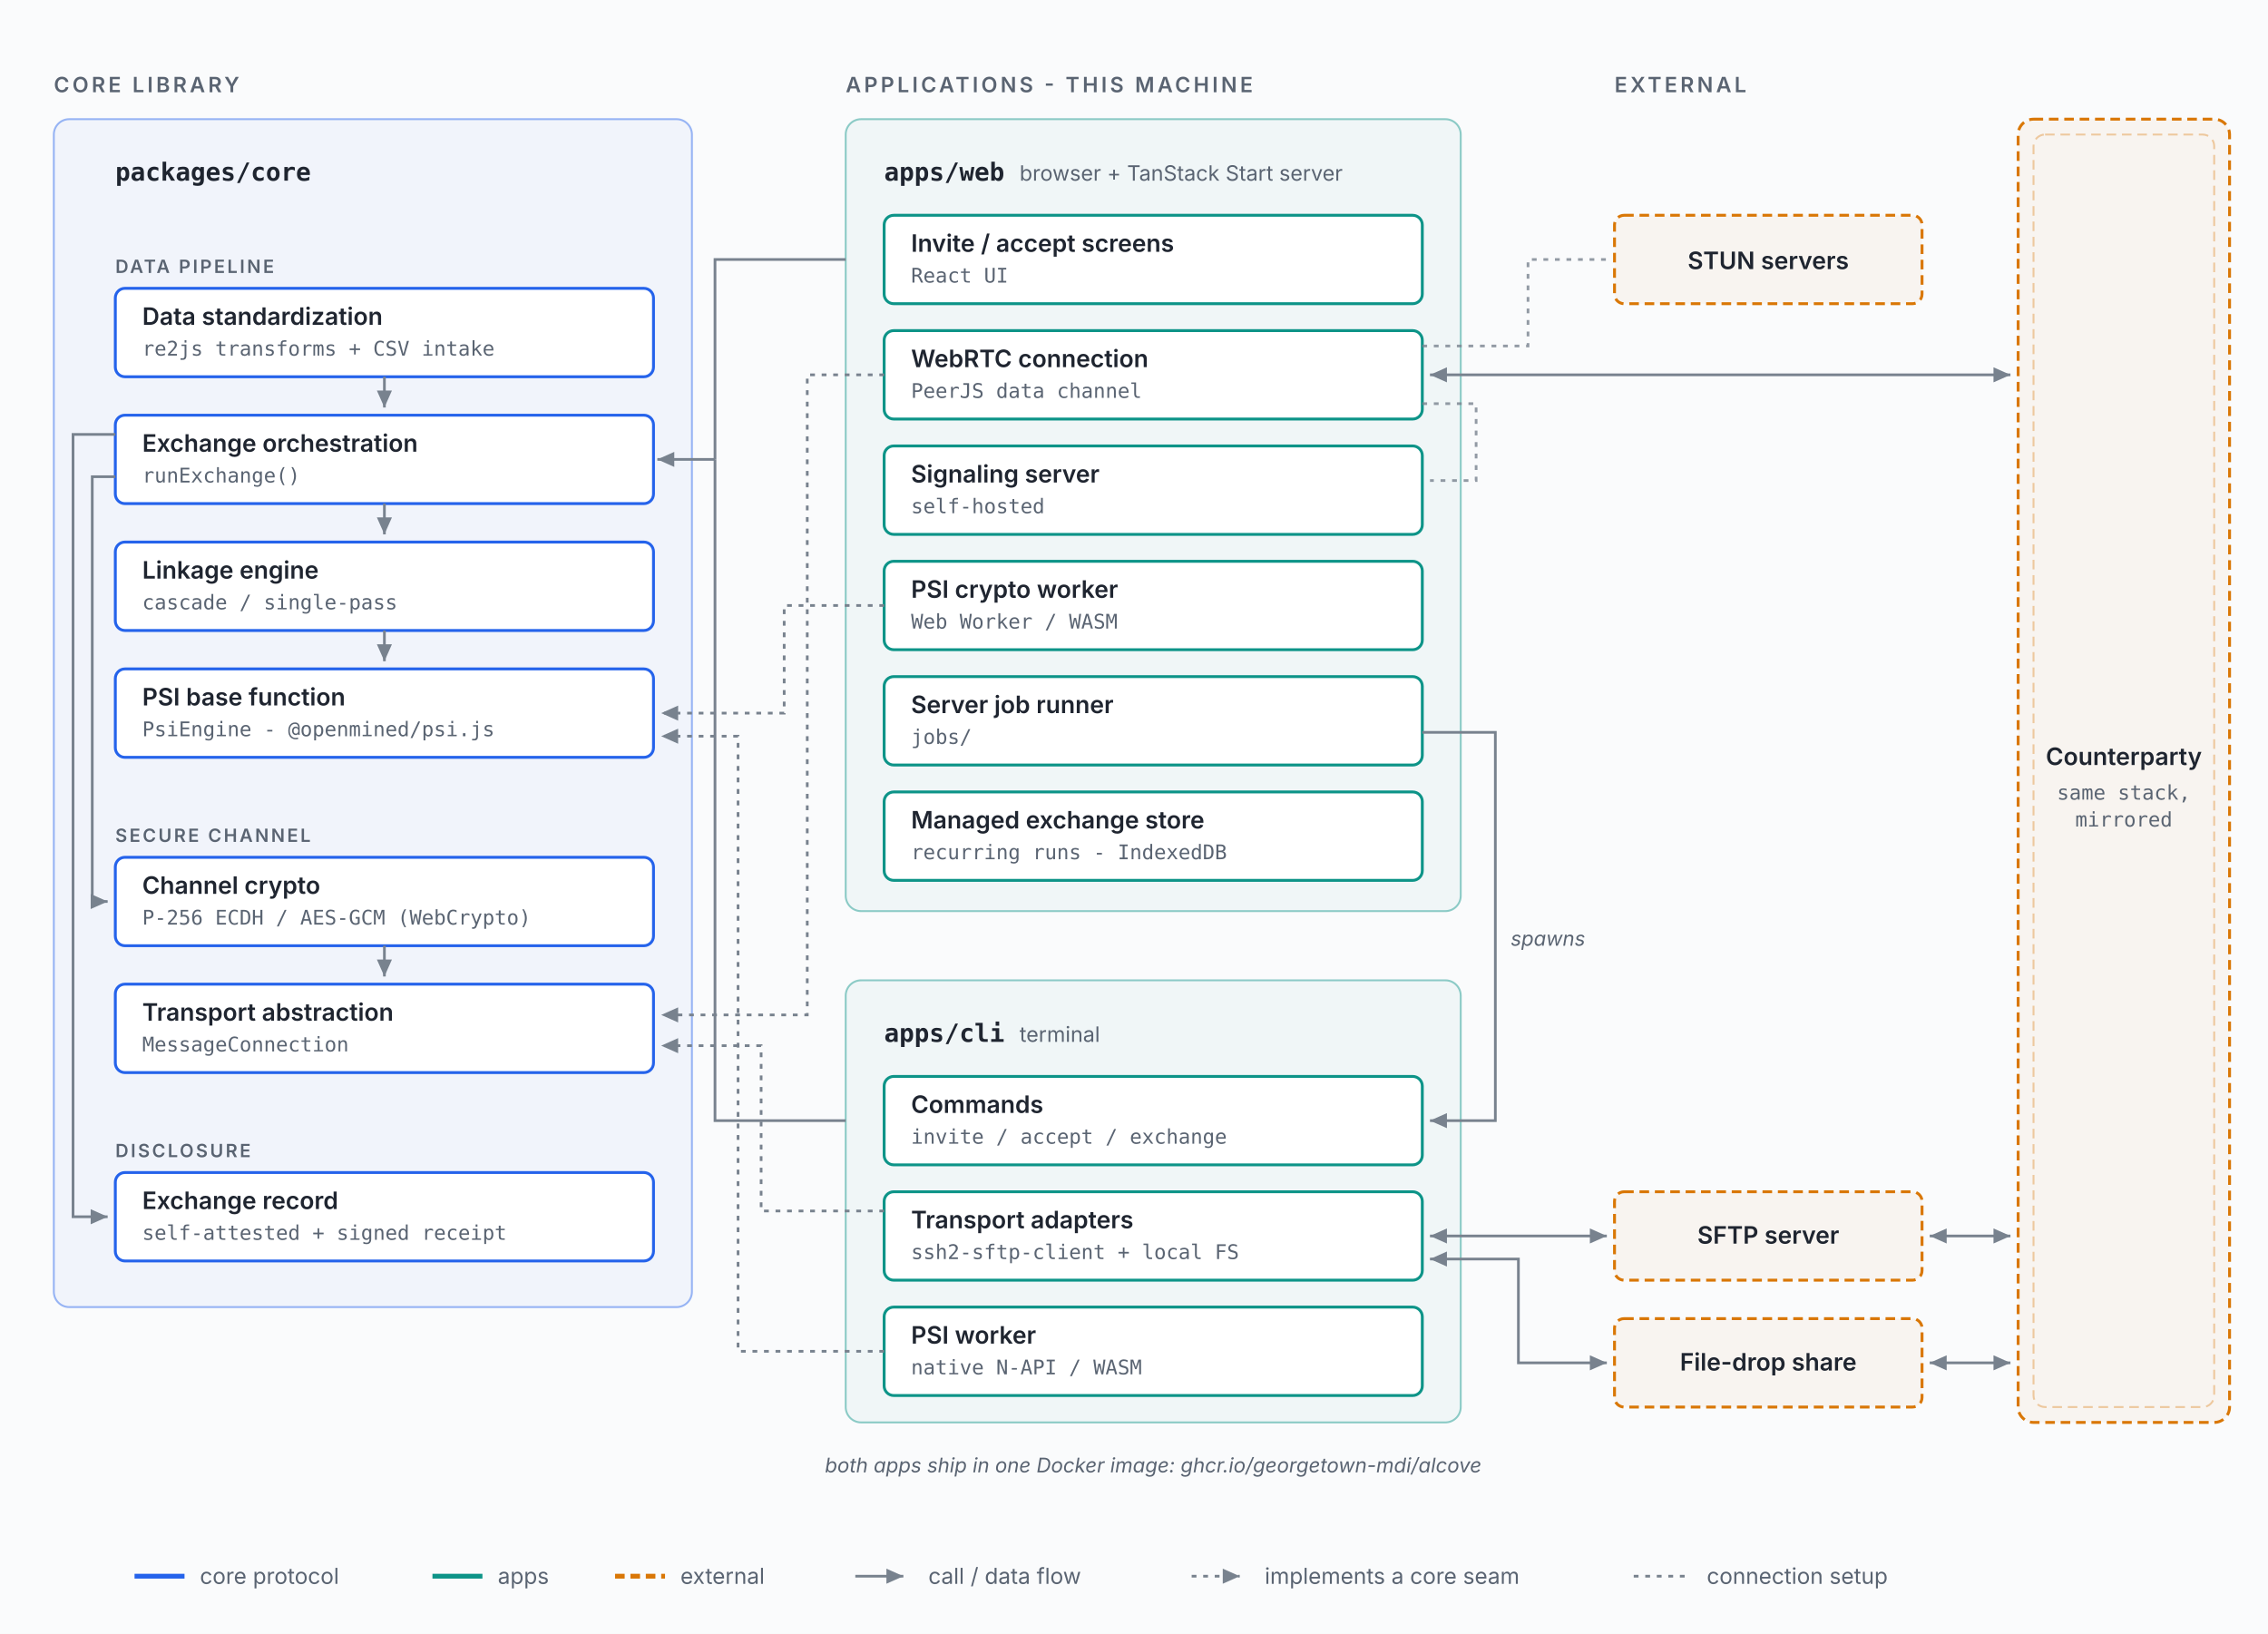
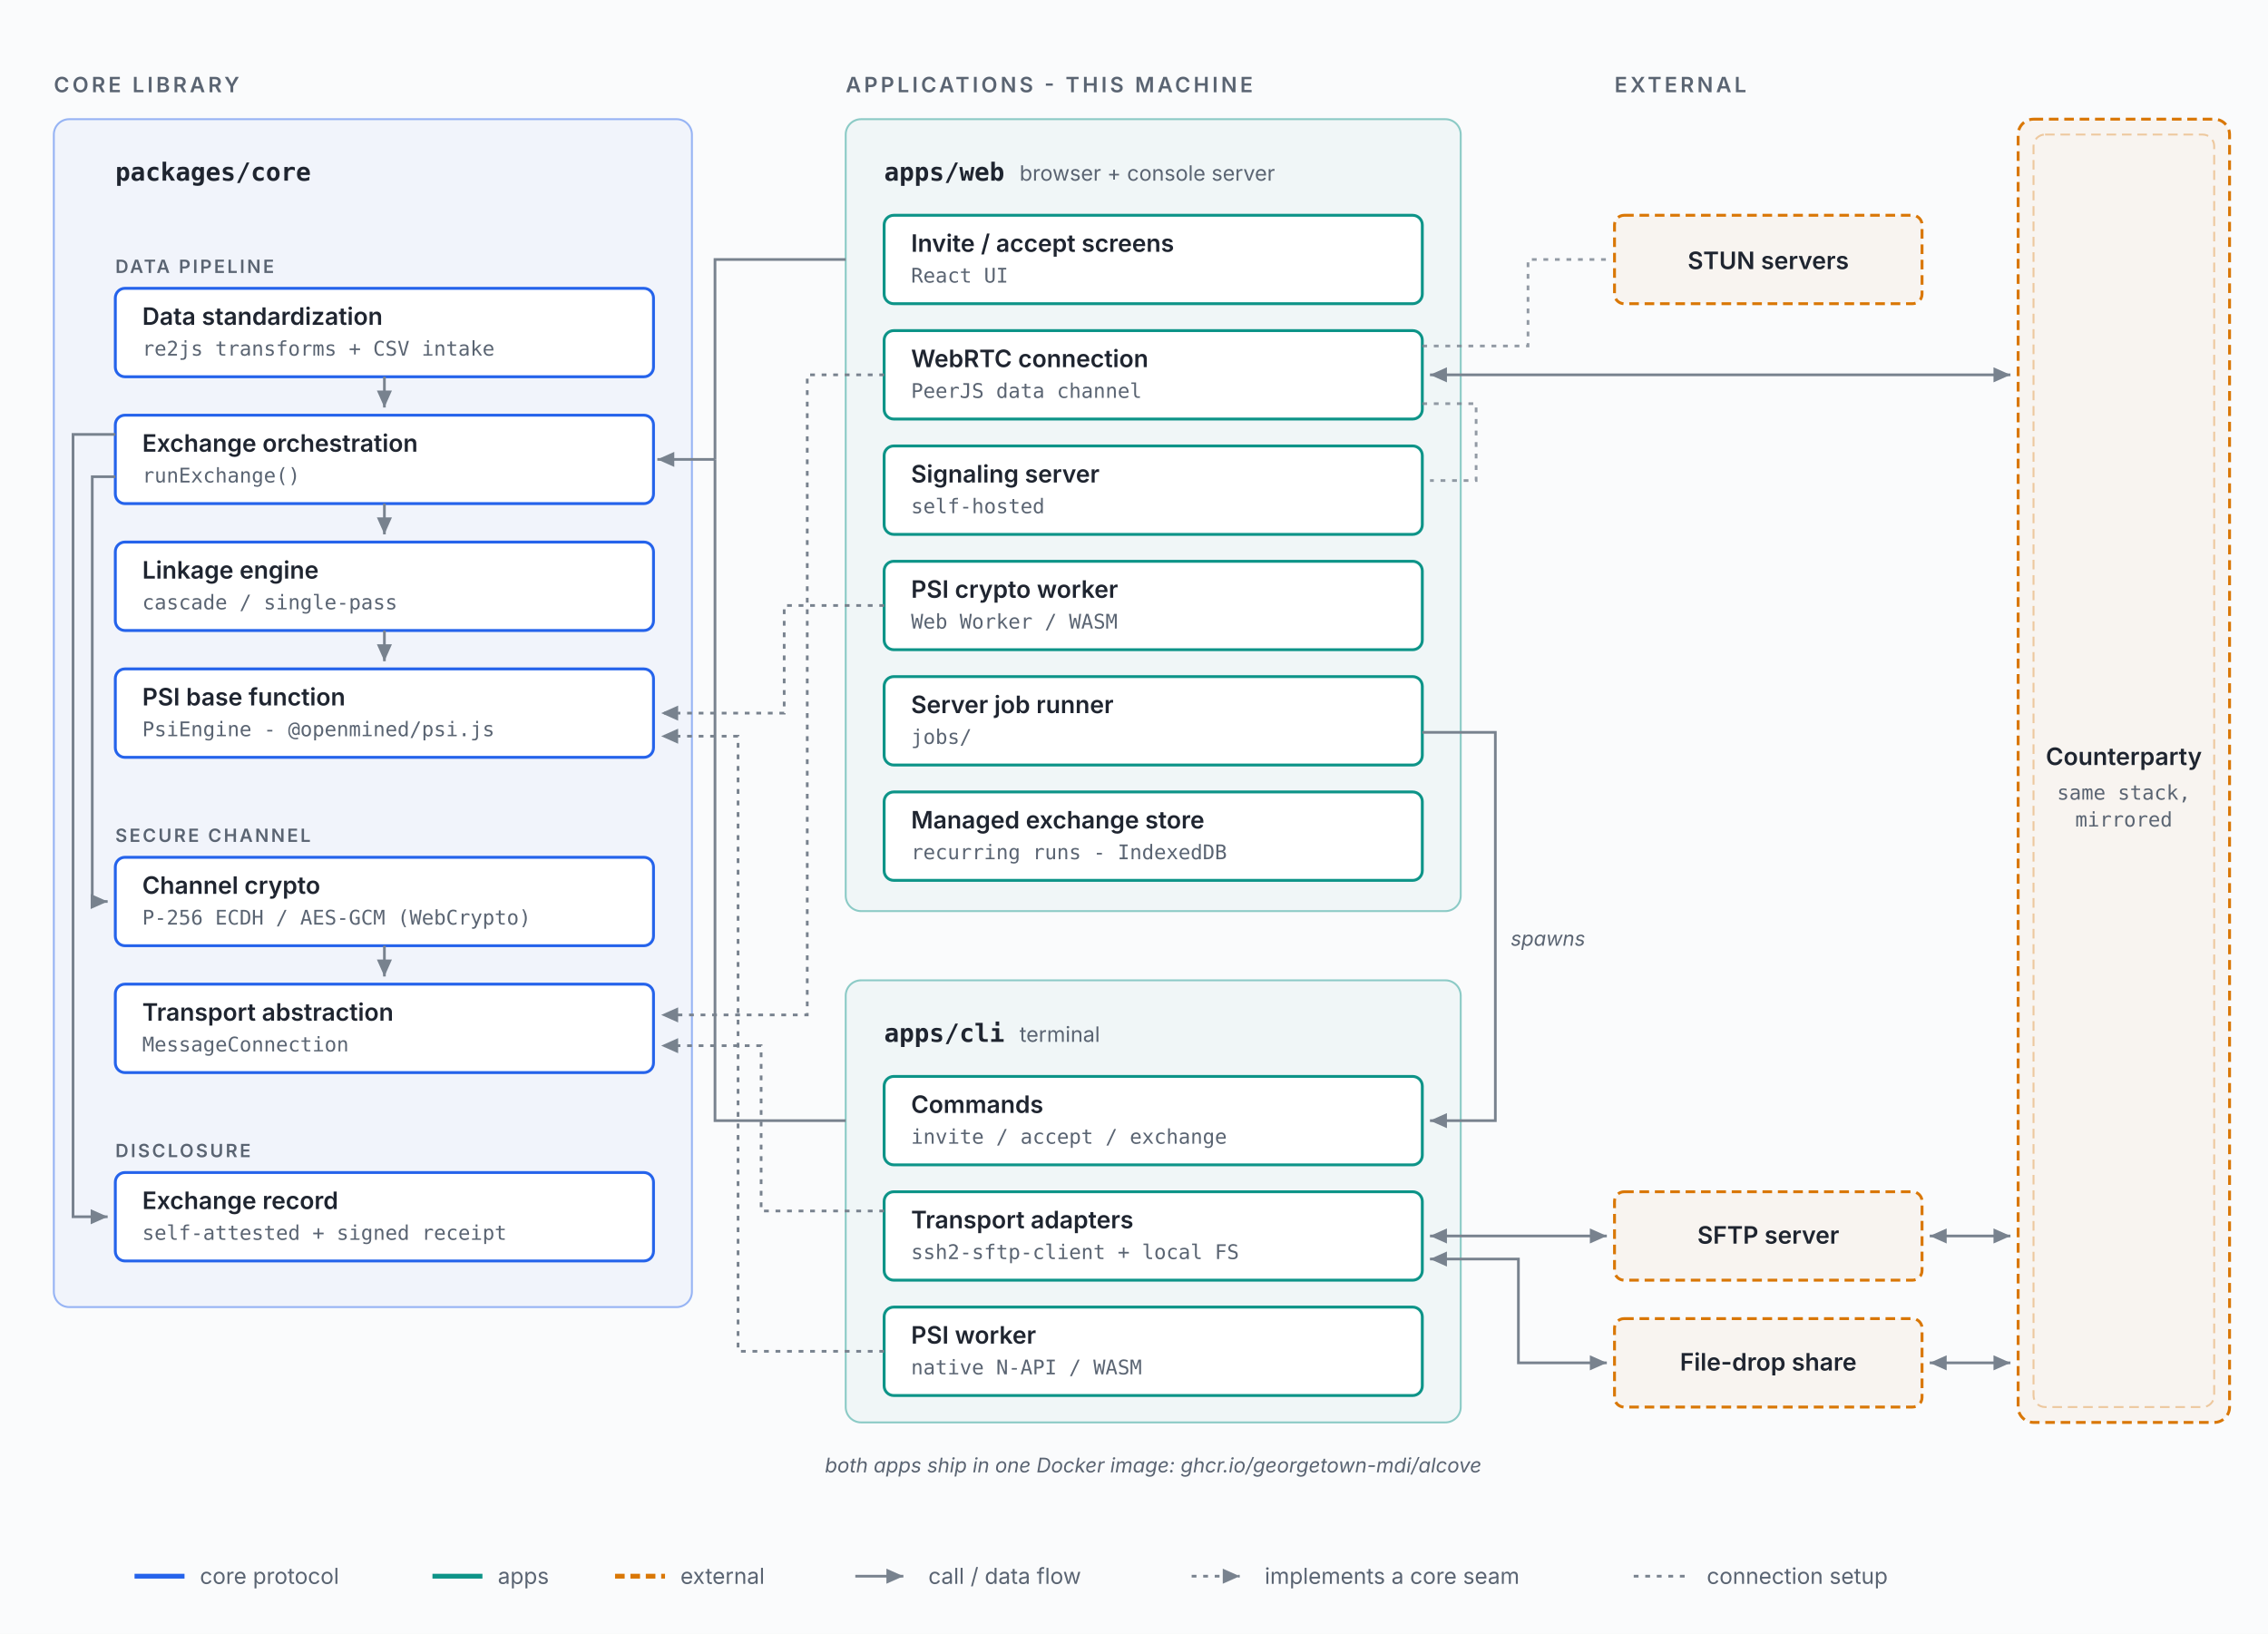
<svg xmlns="http://www.w3.org/2000/svg" viewBox="0 0 1180 850" role="img" aria-label="Alcove component diagram: core library, applications, and external systems">
  <style>
    text { font-family: -apple-system, "Segoe UI", ui-sans-serif, system-ui, sans-serif; }
    .lane-label { font-size: 11px; font-weight: 600; letter-spacing: 0.14em; fill: #5a6472; }
    .sec-label { font-size: 9.5px; font-weight: 600; letter-spacing: 0.12em; fill: #5a6472; }
    .b-title { font-family: ui-monospace, "SF Mono", Consolas, monospace; font-size: 13px; font-weight: 600; fill: #1f2530; }
    .b-sub { font-family: -apple-system, "Segoe UI", ui-sans-serif, system-ui, sans-serif; font-size: 11px; font-weight: 400; fill: #5a6472; }
    .n-title { font-size: 12.5px; font-weight: 600; fill: #1f2530; }
    .n-sub { font-family: ui-monospace, "SF Mono", Consolas, monospace; font-size: 10.5px; fill: #5a6472; }
    .e-label { font-size: 10.5px; font-style: italic; fill: #5a6472; }
    .l-text { font-size: 11.5px; fill: #5a6472; }
    .box { fill: none; stroke-width: 1; }
    .b-core { fill: rgba(37, 99, 235, 0.04); stroke: #2563eb; stroke-opacity: 0.45; }
    .b-app { fill: rgba(13, 148, 136, 0.04); stroke: #0d9488; stroke-opacity: 0.45; }
    .node { fill: #ffffff; }
    .n-core { stroke: #2563eb; stroke-width: 1.5; }
    .n-app { stroke: #0d9488; stroke-width: 1.5; }
    .n-ext { stroke: #d97706; stroke-width: 1.5; stroke-dasharray: 5 3; fill: rgba(217, 119, 6, 0.05); }
    .edge { stroke: #78828e; stroke-width: 1.4; fill: none; }
    .dotted { stroke-dasharray: 2.5 3.5; }
    .setup { stroke-dasharray: 2.5 3.5; stroke-opacity: 0.8; }
    .mk { fill: #78828e; }
    .cp-echo { fill: none; stroke: #d97706; stroke-opacity: 0.35; stroke-dasharray: 5 3; }
    .chip { stroke-width: 2.5; fill: none; }
  </style>
  <defs>
    <marker id="arr" viewBox="0 0 10 10" refX="9" refY="5" markerWidth="7" markerHeight="7" orient="auto-start-reverse">
      <path class="mk" d="M 0 1 L 9 5 L 0 9 z" />
    </marker>
  </defs>
  <rect x="0" y="0" width="1180" height="850" fill="#fafbfc" />
  <text class="lane-label" x="28" y="48">CORE LIBRARY</text>
  <text class="lane-label" x="440" y="48">APPLICATIONS - THIS MACHINE</text>
  <text class="lane-label" x="840" y="48">EXTERNAL</text>
  <rect class="box b-core" x="28" y="62" width="332" height="618" rx="8" />
  <text class="b-title" x="60" y="94">packages/core</text>
  <text class="sec-label" x="60" y="142">DATA PIPELINE</text>
  <rect class="node n-core" x="60" y="150" width="280" height="46" rx="5" />
  <text class="n-title" x="74" y="169">Data standardization</text>
  <text class="n-sub" x="74" y="185">re2js transforms + CSV intake</text>
  <rect class="node n-core" x="60" y="216" width="280" height="46" rx="5" />
  <text class="n-title" x="74" y="235">Exchange orchestration</text>
  <text class="n-sub" x="74" y="251">runExchange()</text>
  <rect class="node n-core" x="60" y="282" width="280" height="46" rx="5" />
  <text class="n-title" x="74" y="301">Linkage engine</text>
  <text class="n-sub" x="74" y="317">cascade / single-pass</text>
  <rect class="node n-core" x="60" y="348" width="280" height="46" rx="5" />
  <text class="n-title" x="74" y="367">PSI base function</text>
  <text class="n-sub" x="74" y="383">PsiEngine - @openmined/psi.js</text>
  <text class="sec-label" x="60" y="438">SECURE CHANNEL</text>
  <rect class="node n-core" x="60" y="446" width="280" height="46" rx="5" />
  <text class="n-title" x="74" y="465">Channel crypto</text>
  <text class="n-sub" x="74" y="481">P-256 ECDH / AES-GCM (WebCrypto)</text>
  <rect class="node n-core" x="60" y="512" width="280" height="46" rx="5" />
  <text class="n-title" x="74" y="531">Transport abstraction</text>
  <text class="n-sub" x="74" y="547">MessageConnection</text>
  <text class="sec-label" x="60" y="602">DISCLOSURE</text>
  <rect class="node n-core" x="60" y="610" width="280" height="46" rx="5" />
  <text class="n-title" x="74" y="629">Exchange record</text>
  <text class="n-sub" x="74" y="645">self-attested + signed receipt</text>
  <line class="edge" x1="200" y1="196" x2="200" y2="212" marker-end="url(#arr)" />
  <line class="edge" x1="200" y1="262" x2="200" y2="278" marker-end="url(#arr)" />
  <line class="edge" x1="200" y1="328" x2="200" y2="344" marker-end="url(#arr)" />
  <line class="edge" x1="200" y1="492" x2="200" y2="508" marker-end="url(#arr)" />
  <polyline class="edge" points="60,248 48,248 48,469 56,469" marker-end="url(#arr)" />
  <polyline class="edge" points="60,226 38,226 38,633 56,633" marker-end="url(#arr)" />
  <rect class="box b-app" x="440" y="62" width="320" height="412" rx="8" />
-   <text class="b-title" x="460" y="94">apps/web <tspan class="b-sub">browser + TanStack Start server</tspan>
+   <text class="b-title" x="460" y="94">apps/web <tspan class="b-sub">browser + console server</tspan>
  </text>
  <rect class="node n-app" x="460" y="112" width="280" height="46" rx="5" />
  <text class="n-title" x="474" y="131">Invite / accept screens</text>
  <text class="n-sub" x="474" y="147">React UI</text>
  <rect class="node n-app" x="460" y="172" width="280" height="46" rx="5" />
  <text class="n-title" x="474" y="191">WebRTC connection</text>
  <text class="n-sub" x="474" y="207">PeerJS data channel</text>
  <rect class="node n-app" x="460" y="232" width="280" height="46" rx="5" />
  <text class="n-title" x="474" y="251">Signaling server</text>
  <text class="n-sub" x="474" y="267">self-hosted</text>
  <rect class="node n-app" x="460" y="292" width="280" height="46" rx="5" />
  <text class="n-title" x="474" y="311">PSI crypto worker</text>
  <text class="n-sub" x="474" y="327">Web Worker / WASM</text>
  <rect class="node n-app" x="460" y="352" width="280" height="46" rx="5" />
  <text class="n-title" x="474" y="371">Server job runner</text>
  <text class="n-sub" x="474" y="387">jobs/</text>
  <rect class="node n-app" x="460" y="412" width="280" height="46" rx="5" />
  <text class="n-title" x="474" y="431">Managed exchange store</text>
  <text class="n-sub" x="474" y="447">recurring runs - IndexedDB</text>
  <rect class="box b-app" x="440" y="510" width="320" height="230" rx="8" />
  <text class="b-title" x="460" y="542">apps/cli <tspan class="b-sub">terminal</tspan>
  </text>
  <rect class="node n-app" x="460" y="560" width="280" height="46" rx="5" />
  <text class="n-title" x="474" y="579">Commands</text>
  <text class="n-sub" x="474" y="595">invite / accept / exchange</text>
  <rect class="node n-app" x="460" y="620" width="280" height="46" rx="5" />
  <text class="n-title" x="474" y="639">Transport adapters</text>
  <text class="n-sub" x="474" y="655">ssh2-sftp-client + local FS</text>
  <rect class="node n-app" x="460" y="680" width="280" height="46" rx="5" />
  <text class="n-title" x="474" y="699">PSI worker</text>
  <text class="n-sub" x="474" y="715">native N-API / WASM</text>
  <rect class="node n-ext" x="840" y="112" width="160" height="46" rx="5" />
  <text class="n-title" x="920" y="140" text-anchor="middle">STUN servers</text>
  <rect class="node n-ext" x="840" y="620" width="160" height="46" rx="5" />
  <text class="n-title" x="920" y="647" text-anchor="middle">SFTP server</text>
  <rect class="node n-ext" x="840" y="686" width="160" height="46" rx="5" />
  <text class="n-title" x="920" y="713" text-anchor="middle">File-drop share</text>
  <rect class="node n-ext" x="1050" y="62" width="110" height="678" rx="8" />
  <rect class="cp-echo" x="1058" y="70" width="94" height="662" rx="6" />
  <text class="n-title" x="1105" y="398" text-anchor="middle">Counterparty</text>
  <text class="n-sub" x="1105" y="416" text-anchor="middle">same stack,</text>
  <text class="n-sub" x="1105" y="430" text-anchor="middle">mirrored</text>
  <polyline class="edge" points="440,135 372,135 372,239" />
  <polyline class="edge" points="440,583 372,583 372,239" />
  <line class="edge" x1="372" y1="239" x2="342" y2="239" marker-end="url(#arr)" />
  <polyline class="edge" points="740,381 778,381 778,583 744,583" marker-end="url(#arr)" />
  <text class="e-label" x="786" y="492">spawns</text>
  <polyline class="edge dotted" points="460,315 408,315 408,371 344,371" marker-end="url(#arr)" />
  <polyline class="edge dotted" points="460,703 384,703 384,383 344,383" marker-end="url(#arr)" />
  <polyline class="edge dotted" points="460,195 420,195 420,528 344,528" marker-end="url(#arr)" />
  <polyline class="edge dotted" points="460,630 396,630 396,544 344,544" marker-end="url(#arr)" />
  <line class="edge" x1="744" y1="195" x2="1046" y2="195" marker-start="url(#arr)" marker-end="url(#arr)" />
  <line class="edge" x1="744" y1="643" x2="836" y2="643" marker-start="url(#arr)" marker-end="url(#arr)" />
  <polyline class="edge" points="744,655 790,655 790,709 836,709" marker-start="url(#arr)" marker-end="url(#arr)" />
  <line class="edge" x1="1004" y1="643" x2="1046" y2="643" marker-start="url(#arr)" marker-end="url(#arr)" />
  <line class="edge" x1="1004" y1="709" x2="1046" y2="709" marker-start="url(#arr)" marker-end="url(#arr)" />
  <text class="e-label" x="600" y="766" text-anchor="middle">both apps ship in one Docker image: ghcr.io/georgetown-mdi/alcove</text>
  <polyline class="edge setup" points="740,180 795,180 795,135 836,135" />
  <polyline class="edge setup" points="740,210 768,210 768,250 744,250" />
  <line class="chip" x1="70" y1="820" x2="96" y2="820" stroke="#2563eb" />
  <text class="l-text" x="104" y="824">core protocol</text>
  <line class="chip" x1="225" y1="820" x2="251" y2="820" stroke="#0d9488" />
  <text class="l-text" x="259" y="824">apps</text>
  <line class="chip" x1="320" y1="820" x2="346" y2="820" stroke="#d97706" stroke-dasharray="5 3" />
  <text class="l-text" x="354" y="824">external</text>
  <line class="edge" x1="445" y1="820" x2="470" y2="820" marker-end="url(#arr)" />
  <text class="l-text" x="483" y="824">call / data flow</text>
  <line class="edge dotted" x1="620" y1="820" x2="645" y2="820" marker-end="url(#arr)" />
  <text class="l-text" x="658" y="824">implements a core seam</text>
  <line class="edge dotted" x1="850" y1="820" x2="880" y2="820" />
  <text class="l-text" x="888" y="824">connection setup</text>
</svg>
